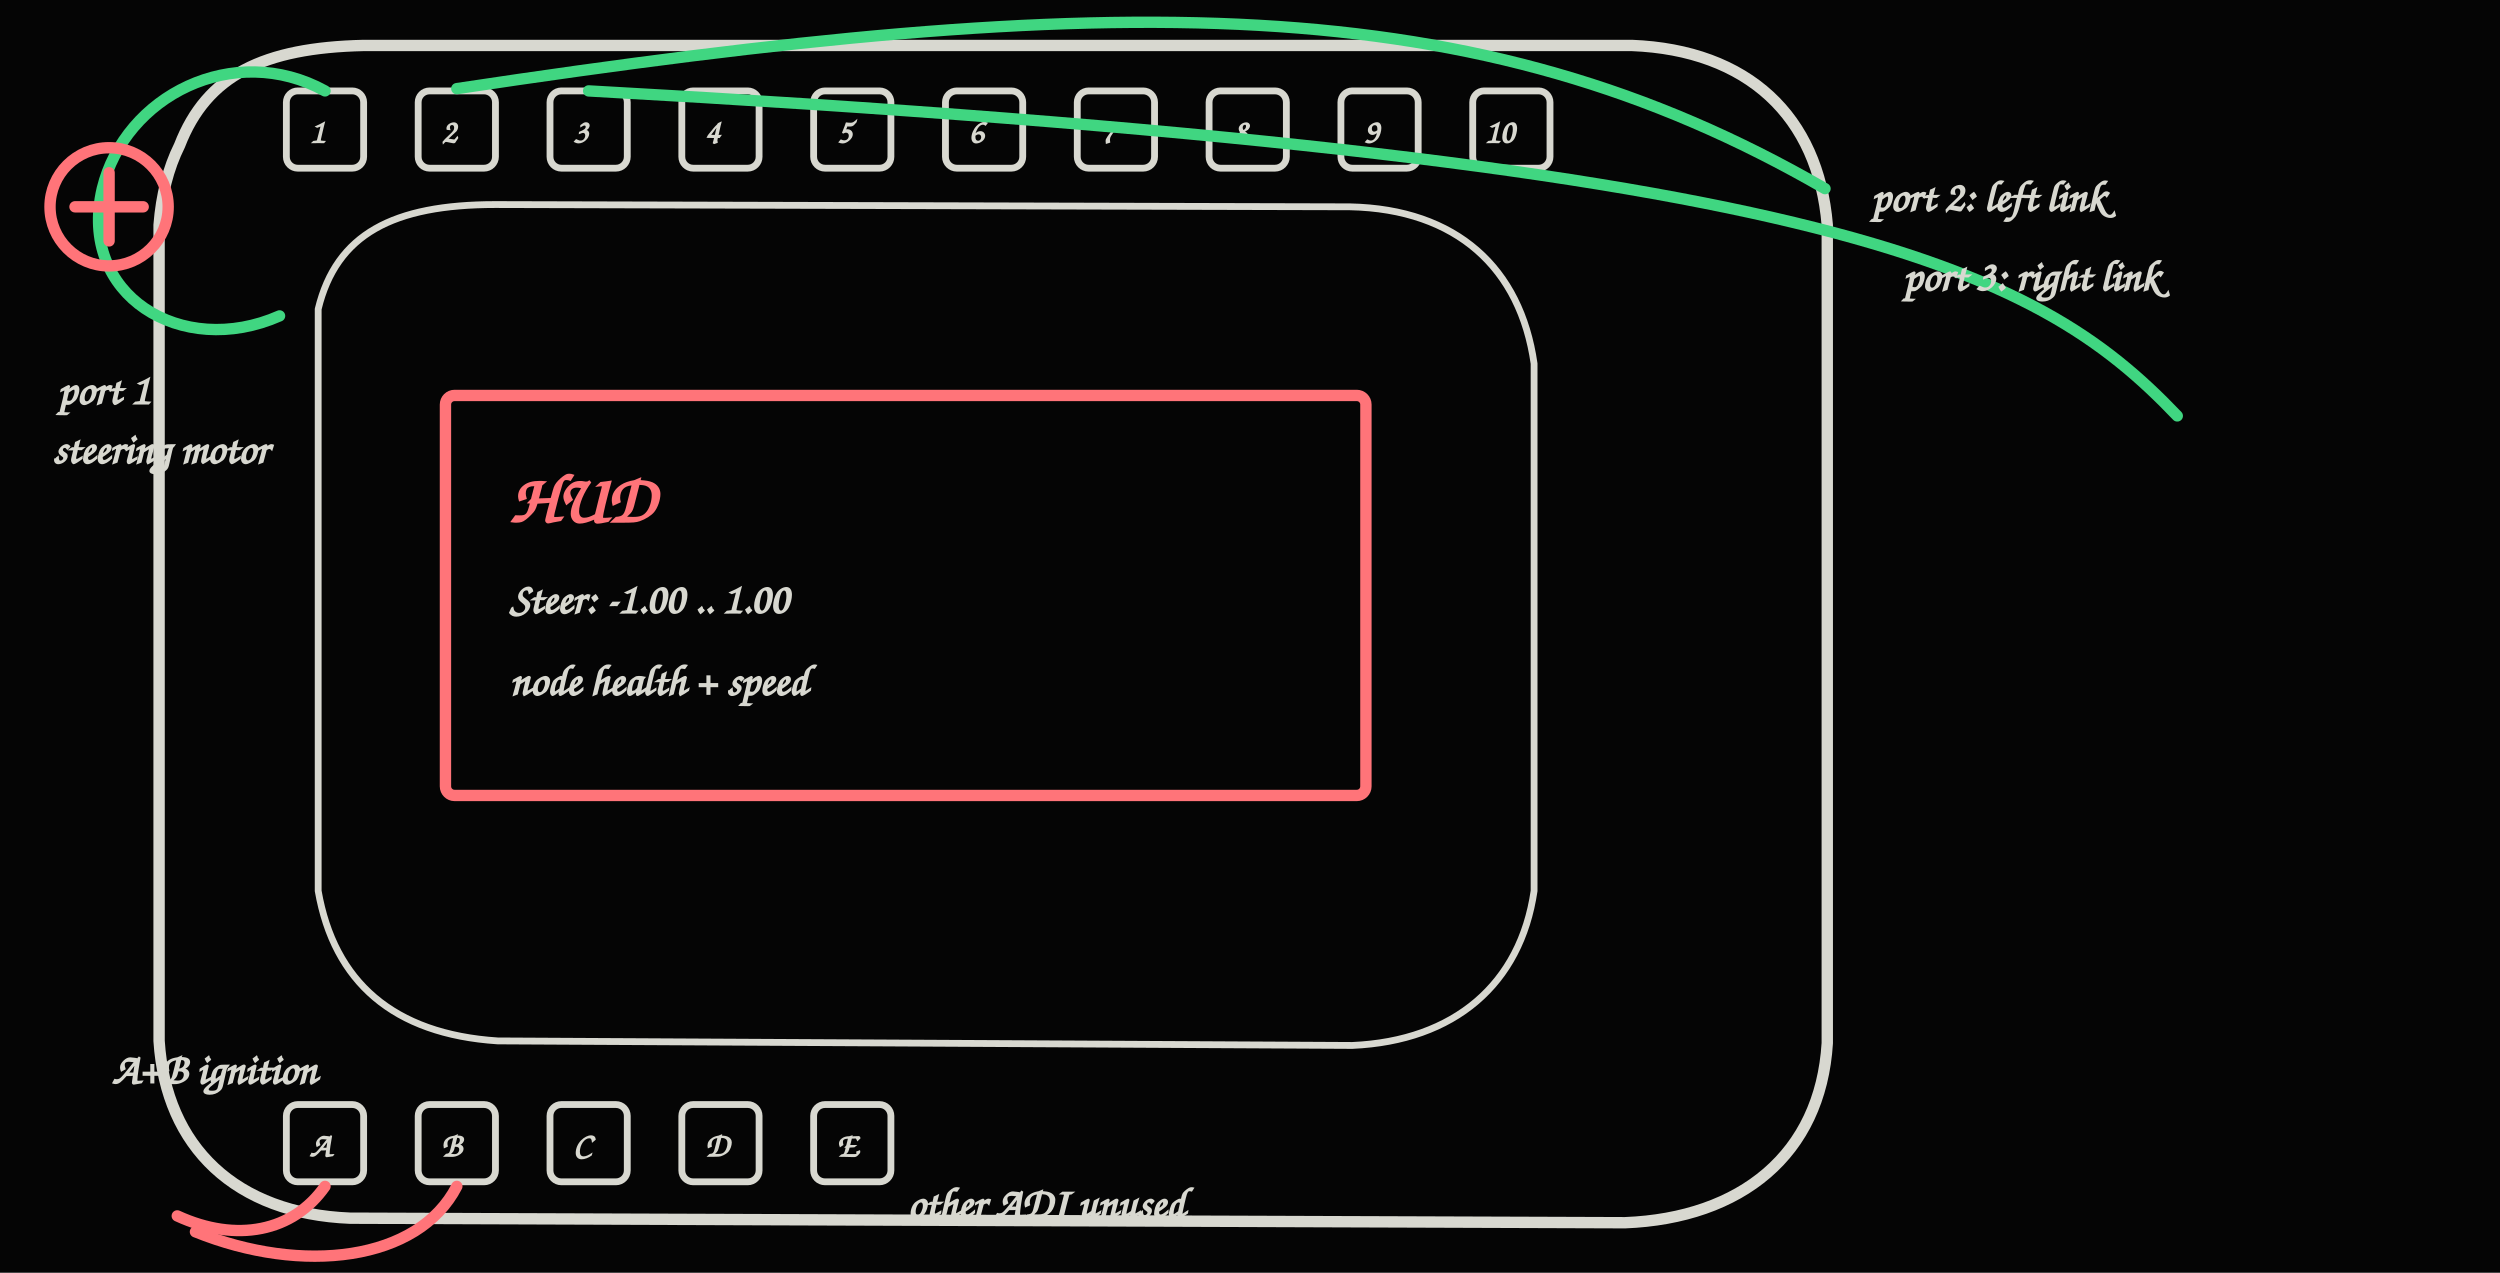
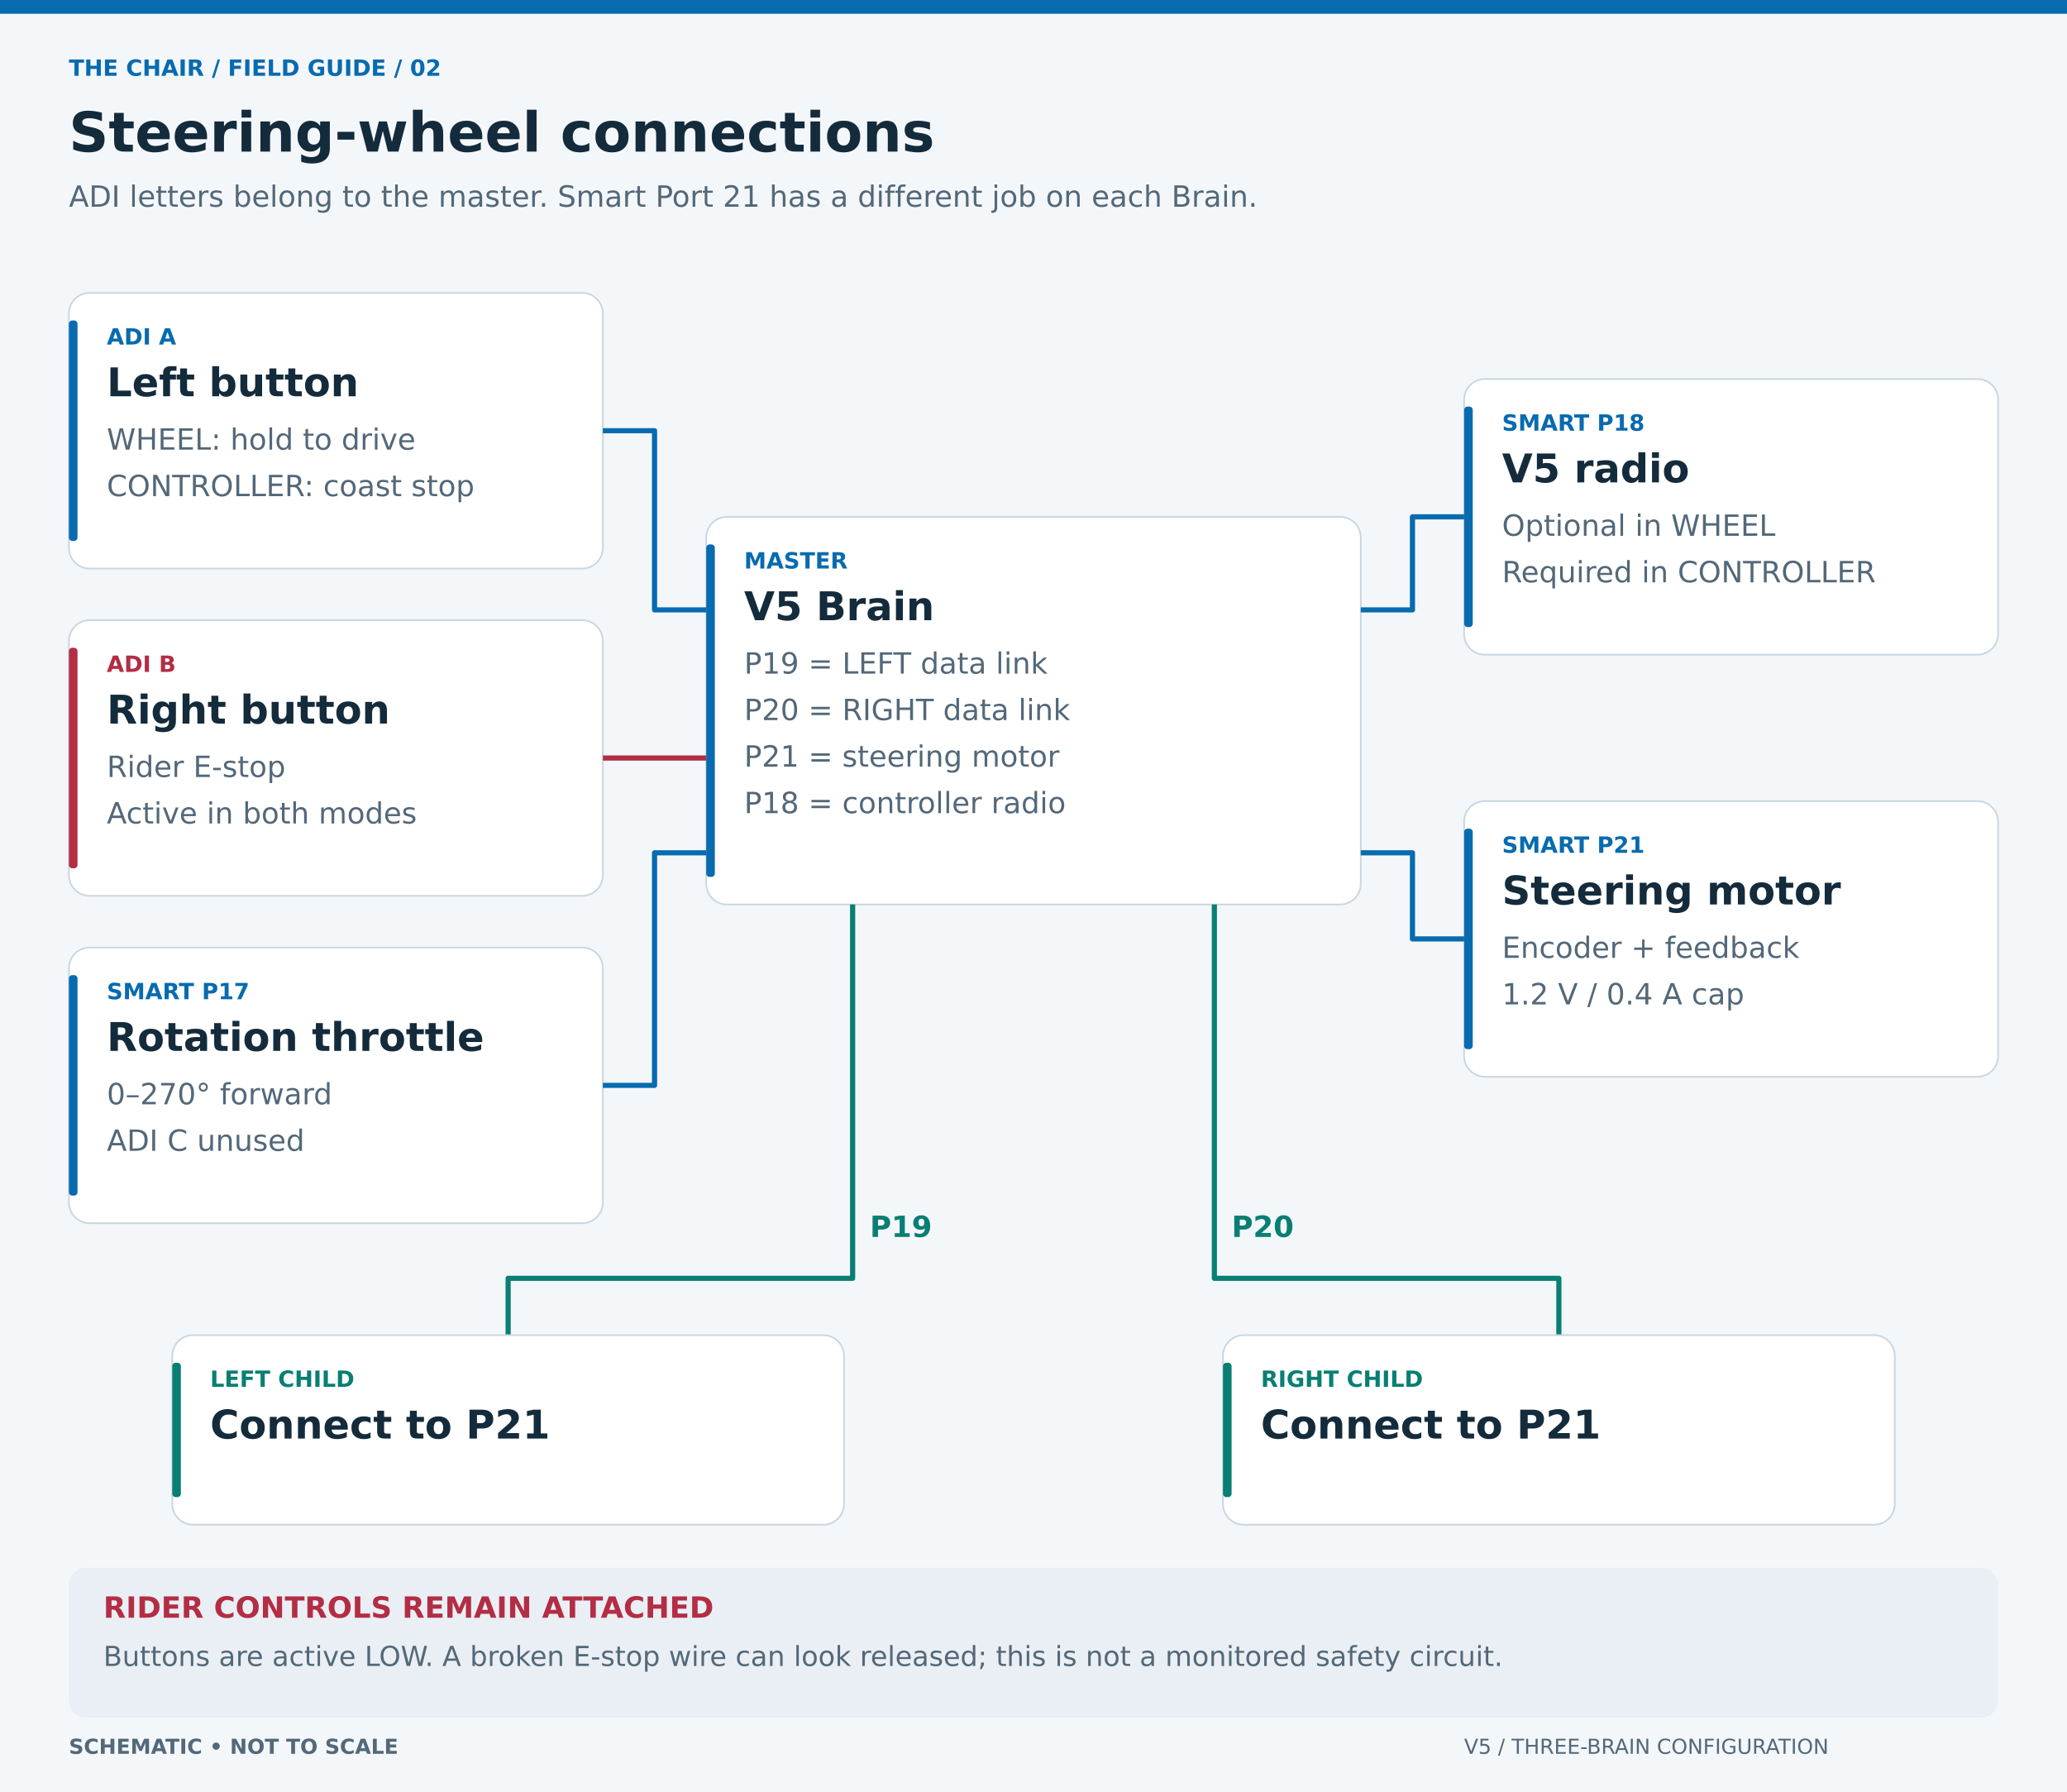
- <svg xmlns="http://www.w3.org/2000/svg" viewBox="0 0 1100 560" role="img" aria-labelledby="title desc">
+ <svg xmlns="http://www.w3.org/2000/svg" width="1200" height="1040" viewBox="0 0 1200 1040" role="img" aria-labelledby="title desc">
  <defs>
-     <style>
-       .bg { fill: #050505; }
-       .line { fill: none; stroke: #d8d8d0; stroke-width: 5; stroke-linecap: round; stroke-linejoin: round; }
-       .thin { fill: none; stroke: #d8d8d0; stroke-width: 3; stroke-linecap: round; stroke-linejoin: round; }
-       .accent { fill: none; stroke: #ff7479; stroke-width: 5; stroke-linecap: round; stroke-linejoin: round; }
-       .green { fill: none; stroke: #40d681; stroke-width: 5; stroke-linecap: round; stroke-linejoin: round; }
-       .text { fill: #ff7479; font: 700 30px "Comic Sans MS", "Comic Neue", cursive, sans-serif; }
-       .small { fill: #d8d8d0; font: 700 19px "Comic Sans MS", "Comic Neue", cursive, sans-serif; }
-       .tiny { fill: #d8d8d0; font: 700 15px "Comic Sans MS", "Comic Neue", cursive, sans-serif; }
-     </style>
+     <marker id="arrow" viewBox="0 0 10 10" refX="9" refY="5" markerWidth="7" markerHeight="7" orient="auto-start-reverse">
+       <path d="M0 0 L10 5 L0 10z" fill="context-stroke" />
+     </marker>
  </defs>
-   <rect class="bg" width="1100" height="560" />
-   <path class="line" d="M79 64 C91 33 116 21 160 20 L718 20 C769 22 800 51 804 99 L804 459 C801 508 766 536 715 538 L154 536 C104 534 73 505 70 458 L70 99 C71 86 74 74 79 64 Z" />
-   <path class="thin" d="M140 136 C148 103 173 90 218 90 L594 91 C641 92 669 118 675 160 L675 392 C669 433 640 458 595 460 L219 458 C173 455 147 432 140 392 Z" />
-   <rect class="accent" x="196" y="174" width="405" height="176" rx="4" />
-   <text class="text" x="224" y="230">HUD</text>
-   <text class="small" x="224" y="270">Steer: -1.00 .. 1.00</text>
-   <text class="small" x="224" y="306">node health + speed</text>
-   <g>
-     <rect class="thin" x="126" y="40" width="34" height="34" rx="5" />
-     <text class="tiny" x="136" y="63">1</text>
-     <rect class="thin" x="184" y="40" width="34" height="34" rx="5" />
-     <text class="tiny" x="194" y="63">2</text>
-     <rect class="thin" x="242" y="40" width="34" height="34" rx="5" />
-     <text class="tiny" x="252" y="63">3</text>
-     <rect class="thin" x="300" y="40" width="34" height="34" rx="5" />
-     <text class="tiny" x="310" y="63">4</text>
-     <rect class="thin" x="358" y="40" width="34" height="34" rx="5" />
-     <text class="tiny" x="368" y="63">5</text>
-     <rect class="thin" x="416" y="40" width="34" height="34" rx="5" />
-     <text class="tiny" x="426" y="63">6</text>
-     <rect class="thin" x="474" y="40" width="34" height="34" rx="5" />
-     <text class="tiny" x="484" y="63">7</text>
-     <rect class="thin" x="532" y="40" width="34" height="34" rx="5" />
-     <text class="tiny" x="542" y="63">8</text>
-     <rect class="thin" x="590" y="40" width="34" height="34" rx="5" />
-     <text class="tiny" x="600" y="63">9</text>
-     <rect class="thin" x="648" y="40" width="34" height="34" rx="5" />
-     <text class="tiny" x="653" y="63">10</text>
-   </g>
-   <g>
-     <rect class="thin" x="126" y="486" width="34" height="34" rx="5" />
-     <text class="tiny" x="136" y="509">A</text>
-     <rect class="thin" x="184" y="486" width="34" height="34" rx="5" />
-     <text class="tiny" x="194" y="509">B</text>
-     <rect class="thin" x="242" y="486" width="34" height="34" rx="5" />
-     <text class="tiny" x="252" y="509">C</text>
-     <rect class="thin" x="300" y="486" width="34" height="34" rx="5" />
-     <text class="tiny" x="310" y="509">D</text>
-     <rect class="thin" x="358" y="486" width="34" height="34" rx="5" />
-     <text class="tiny" x="368" y="509">E</text>
-   </g>
-   <path class="green" d="M143 40 C103 18 55 42 45 83 C34 130 80 158 123 139" />
-   <circle class="accent" cx="48" cy="91" r="26" />
-   <path class="accent" d="M33 91 L63 91 M48 76 L48 106" />
-   <text class="small" x="25" y="178">port 1</text>
-   <text class="small" x="23" y="204">steering motor</text>
-   <path class="green" d="M201 39 C493 -5 649 -6 803 83" />
-   <path class="green" d="M259 40 C805 70 895 117 958 183" />
-   <text class="small" x="823" y="93">port 2: left link</text>
-   <text class="small" x="837" y="128">port 3: right link</text>
-   <path class="accent" d="M143 522 C129 542 104 547 78 535" />
-   <path class="accent" d="M201 522 C184 555 133 561 86 542" />
-   <text class="small" x="49" y="477">A+B ignition</text>
-   <text class="small" x="399" y="536">other ADI unused</text>
+   <rect width="1200" height="1040" fill="#f4f7fa" />
+   <rect width="1200" height="8" fill="#086baf" />
+   <text x="40" y="44" font-family="DejaVu Sans, sans-serif" font-size="13" font-weight="700" fill="#086baf">THE CHAIR   /   FIELD GUIDE   /   02</text>
+   <text x="40" y="88" font-family="DejaVu Sans, sans-serif" font-size="32" font-weight="700" fill="#142b3c">Steering-wheel connections</text>
+   <text x="40" y="120" font-family="DejaVu Sans, sans-serif" font-size="17" font-weight="400" fill="#536879">ADI letters belong to the master. Smart Port 21 has a different job on each Brain.</text>
+   <rect x="410" y="300" width="380" height="225" rx="12" fill="white" stroke="#cbd7e0" />
+   <rect x="410" y="316" width="5" height="193" rx="2" fill="#086baf" />
+   <text x="432" y="330" font-family="DejaVu Sans, sans-serif" font-size="13" font-weight="700" fill="#086baf">MASTER</text>
+   <text x="432" y="360" font-family="DejaVu Sans, sans-serif" font-size="23" font-weight="700" fill="#142b3c">V5 Brain</text>
+   <text x="432" y="391" font-family="DejaVu Sans, sans-serif" font-size="17" font-weight="400" fill="#536879">P19 = LEFT data link</text>
+   <text x="432" y="418" font-family="DejaVu Sans, sans-serif" font-size="17" font-weight="400" fill="#536879">P20 = RIGHT data link</text>
+   <text x="432" y="445" font-family="DejaVu Sans, sans-serif" font-size="17" font-weight="400" fill="#536879">P21 = steering motor</text>
+   <text x="432" y="472" font-family="DejaVu Sans, sans-serif" font-size="17" font-weight="400" fill="#536879">P18 = controller radio</text>
+   <rect x="40" y="170" width="310" height="160" rx="12" fill="white" stroke="#cbd7e0" />
+   <rect x="40" y="186" width="5" height="128" rx="2" fill="#086baf" />
+   <text x="62" y="200" font-family="DejaVu Sans, sans-serif" font-size="13" font-weight="700" fill="#086baf">ADI A</text>
+   <text x="62" y="230" font-family="DejaVu Sans, sans-serif" font-size="23" font-weight="700" fill="#142b3c">Left button</text>
+   <text x="62" y="261" font-family="DejaVu Sans, sans-serif" font-size="17" font-weight="400" fill="#536879">WHEEL: hold to drive</text>
+   <text x="62" y="288" font-family="DejaVu Sans, sans-serif" font-size="17" font-weight="400" fill="#536879">CONTROLLER: coast stop</text>
+   <rect x="40" y="360" width="310" height="160" rx="12" fill="white" stroke="#cbd7e0" />
+   <rect x="40" y="376" width="5" height="128" rx="2" fill="#b32d45" />
+   <text x="62" y="390" font-family="DejaVu Sans, sans-serif" font-size="13" font-weight="700" fill="#b32d45">ADI B</text>
+   <text x="62" y="420" font-family="DejaVu Sans, sans-serif" font-size="23" font-weight="700" fill="#142b3c">Right button</text>
+   <text x="62" y="451" font-family="DejaVu Sans, sans-serif" font-size="17" font-weight="400" fill="#536879">Rider E-stop</text>
+   <text x="62" y="478" font-family="DejaVu Sans, sans-serif" font-size="17" font-weight="400" fill="#536879">Active in both modes</text>
+   <rect x="40" y="550" width="310" height="160" rx="12" fill="white" stroke="#cbd7e0" />
+   <rect x="40" y="566" width="5" height="128" rx="2" fill="#086baf" />
+   <text x="62" y="580" font-family="DejaVu Sans, sans-serif" font-size="13" font-weight="700" fill="#086baf">SMART P17</text>
+   <text x="62" y="610" font-family="DejaVu Sans, sans-serif" font-size="23" font-weight="700" fill="#142b3c">Rotation throttle</text>
+   <text x="62" y="641" font-family="DejaVu Sans, sans-serif" font-size="17" font-weight="400" fill="#536879">0–270° forward</text>
+   <text x="62" y="668" font-family="DejaVu Sans, sans-serif" font-size="17" font-weight="400" fill="#536879">ADI C unused</text>
+   <polyline points="350,250 380,250 380,354 410,354" fill="none" stroke="#086baf" stroke-width="3" stroke-linejoin="round" />
+   <polyline points="350,440 410,440" fill="none" stroke="#b32d45" stroke-width="3" stroke-linejoin="round" />
+   <polyline points="350,630 380,630 380,495 410,495" fill="none" stroke="#086baf" stroke-width="3" stroke-linejoin="round" />
+   <rect x="850" y="220" width="310" height="160" rx="12" fill="white" stroke="#cbd7e0" />
+   <rect x="850" y="236" width="5" height="128" rx="2" fill="#086baf" />
+   <text x="872" y="250" font-family="DejaVu Sans, sans-serif" font-size="13" font-weight="700" fill="#086baf">SMART P18</text>
+   <text x="872" y="280" font-family="DejaVu Sans, sans-serif" font-size="23" font-weight="700" fill="#142b3c">V5 radio</text>
+   <text x="872" y="311" font-family="DejaVu Sans, sans-serif" font-size="17" font-weight="400" fill="#536879">Optional in WHEEL</text>
+   <text x="872" y="338" font-family="DejaVu Sans, sans-serif" font-size="17" font-weight="400" fill="#536879">Required in CONTROLLER</text>
+   <rect x="850" y="465" width="310" height="160" rx="12" fill="white" stroke="#cbd7e0" />
+   <rect x="850" y="481" width="5" height="128" rx="2" fill="#086baf" />
+   <text x="872" y="495" font-family="DejaVu Sans, sans-serif" font-size="13" font-weight="700" fill="#086baf">SMART P21</text>
+   <text x="872" y="525" font-family="DejaVu Sans, sans-serif" font-size="23" font-weight="700" fill="#142b3c">Steering motor</text>
+   <text x="872" y="556" font-family="DejaVu Sans, sans-serif" font-size="17" font-weight="400" fill="#536879">Encoder + feedback</text>
+   <text x="872" y="583" font-family="DejaVu Sans, sans-serif" font-size="17" font-weight="400" fill="#536879">1.2 V / 0.4 A cap</text>
+   <polyline points="790,354 820,354 820,300 850,300" fill="none" stroke="#086baf" stroke-width="3" stroke-linejoin="round" />
+   <polyline points="790,495 820,495 820,545 850,545" fill="none" stroke="#086baf" stroke-width="3" stroke-linejoin="round" />
+   <polyline points="495,525 495,742 295,742 295,775" fill="none" stroke="#087f72" stroke-width="3" stroke-linejoin="round" />
+   <polyline points="705,525 705,742 905,742 905,775" fill="none" stroke="#087f72" stroke-width="3" stroke-linejoin="round" />
+   <text x="505" y="718" font-family="DejaVu Sans, sans-serif" font-size="17" font-weight="700" fill="#087f72">P19</text>
+   <text x="715" y="718" font-family="DejaVu Sans, sans-serif" font-size="17" font-weight="700" fill="#087f72">P20</text>
+   <rect x="100" y="775" width="390" height="110" rx="12" fill="white" stroke="#cbd7e0" />
+   <rect x="100" y="791" width="5" height="78" rx="2" fill="#087f72" />
+   <text x="122" y="805" font-family="DejaVu Sans, sans-serif" font-size="13" font-weight="700" fill="#087f72">LEFT CHILD</text>
+   <text x="122" y="835" font-family="DejaVu Sans, sans-serif" font-size="23" font-weight="700" fill="#142b3c">Connect to P21</text>
+   <rect x="710" y="775" width="390" height="110" rx="12" fill="white" stroke="#cbd7e0" />
+   <rect x="710" y="791" width="5" height="78" rx="2" fill="#087f72" />
+   <text x="732" y="805" font-family="DejaVu Sans, sans-serif" font-size="13" font-weight="700" fill="#087f72">RIGHT CHILD</text>
+   <text x="732" y="835" font-family="DejaVu Sans, sans-serif" font-size="23" font-weight="700" fill="#142b3c">Connect to P21</text>
+   <rect x="40" y="910" width="1120" height="87" rx="10" fill="#e9eff4" />
+   <text x="60" y="939" font-family="DejaVu Sans, sans-serif" font-size="17" font-weight="700" fill="#b32d45">RIDER CONTROLS REMAIN ATTACHED</text>
+   <text x="60" y="967" font-family="DejaVu Sans, sans-serif" font-size="16" font-weight="400" fill="#536879">Buttons are active LOW. A broken E-stop wire can look released; this is not a monitored safety circuit.</text>
+   <text x="40" y="1018" font-family="DejaVu Sans, sans-serif" font-size="12" font-weight="700" fill="#536879">SCHEMATIC • NOT TO SCALE</text>
+   <text x="850" y="1018" font-family="DejaVu Sans, sans-serif" font-size="12" font-weight="400" fill="#536879">V5 / THREE-BRAIN CONFIGURATION</text>
</svg>
